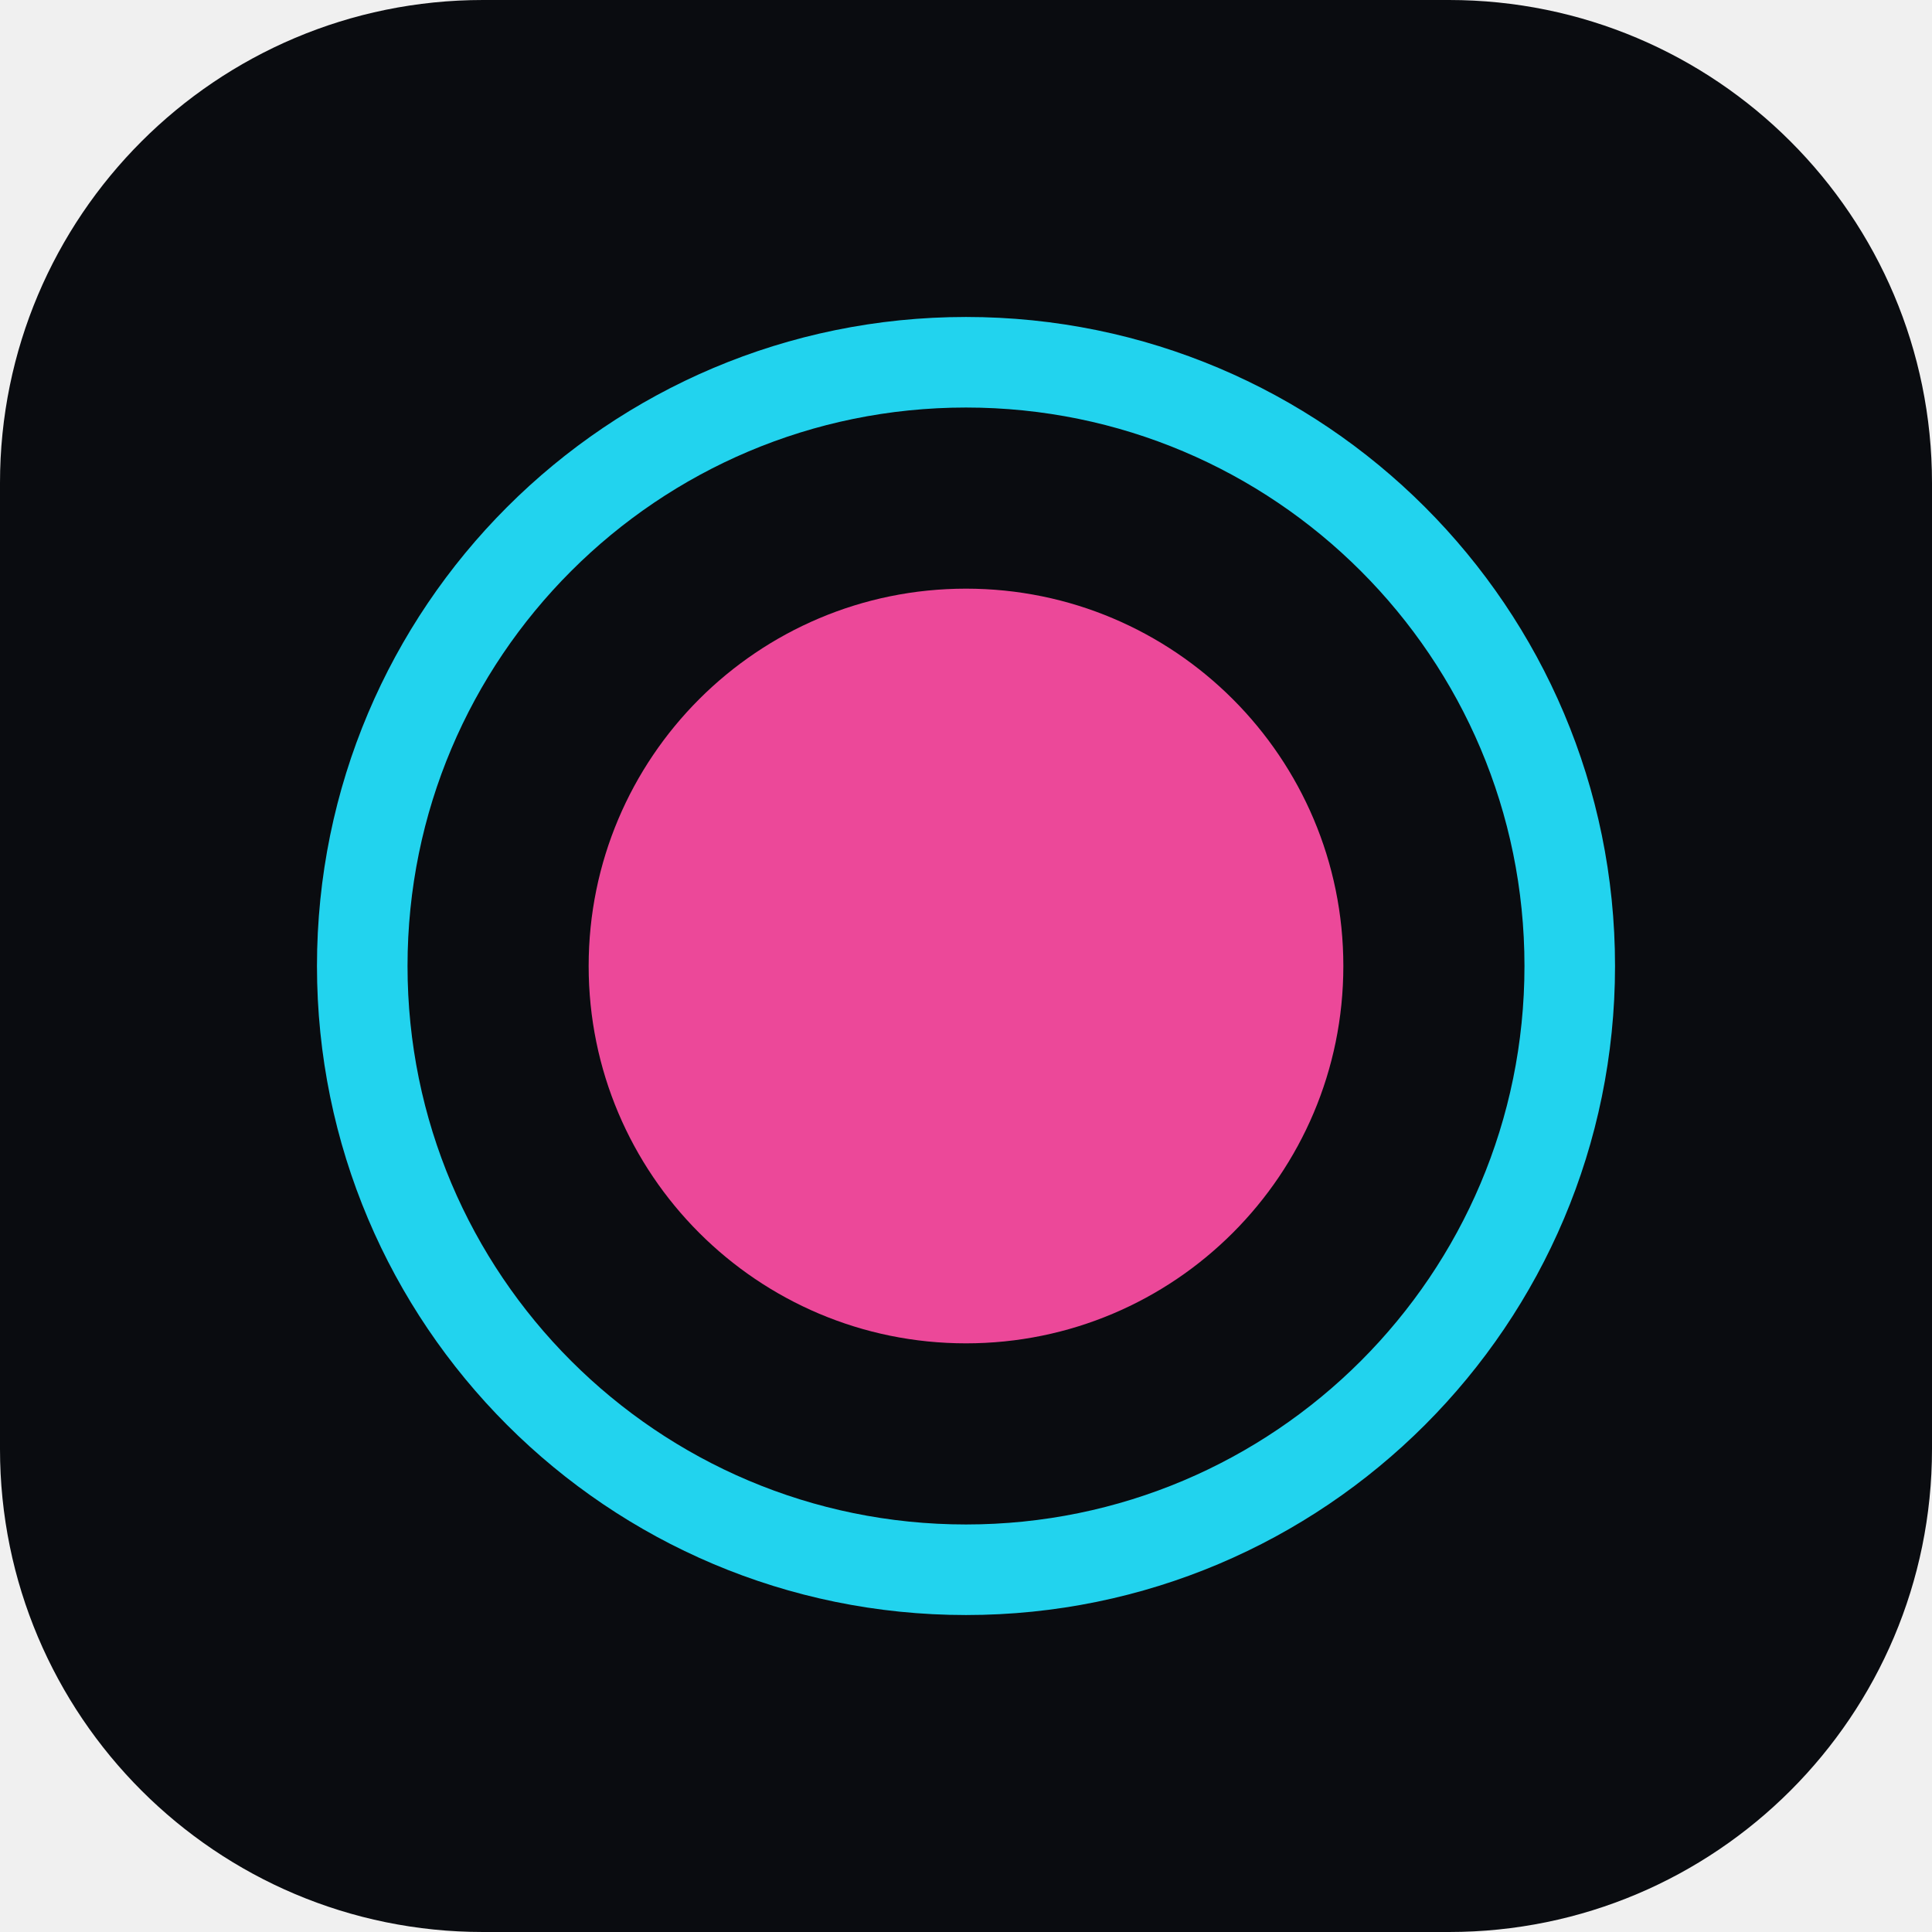
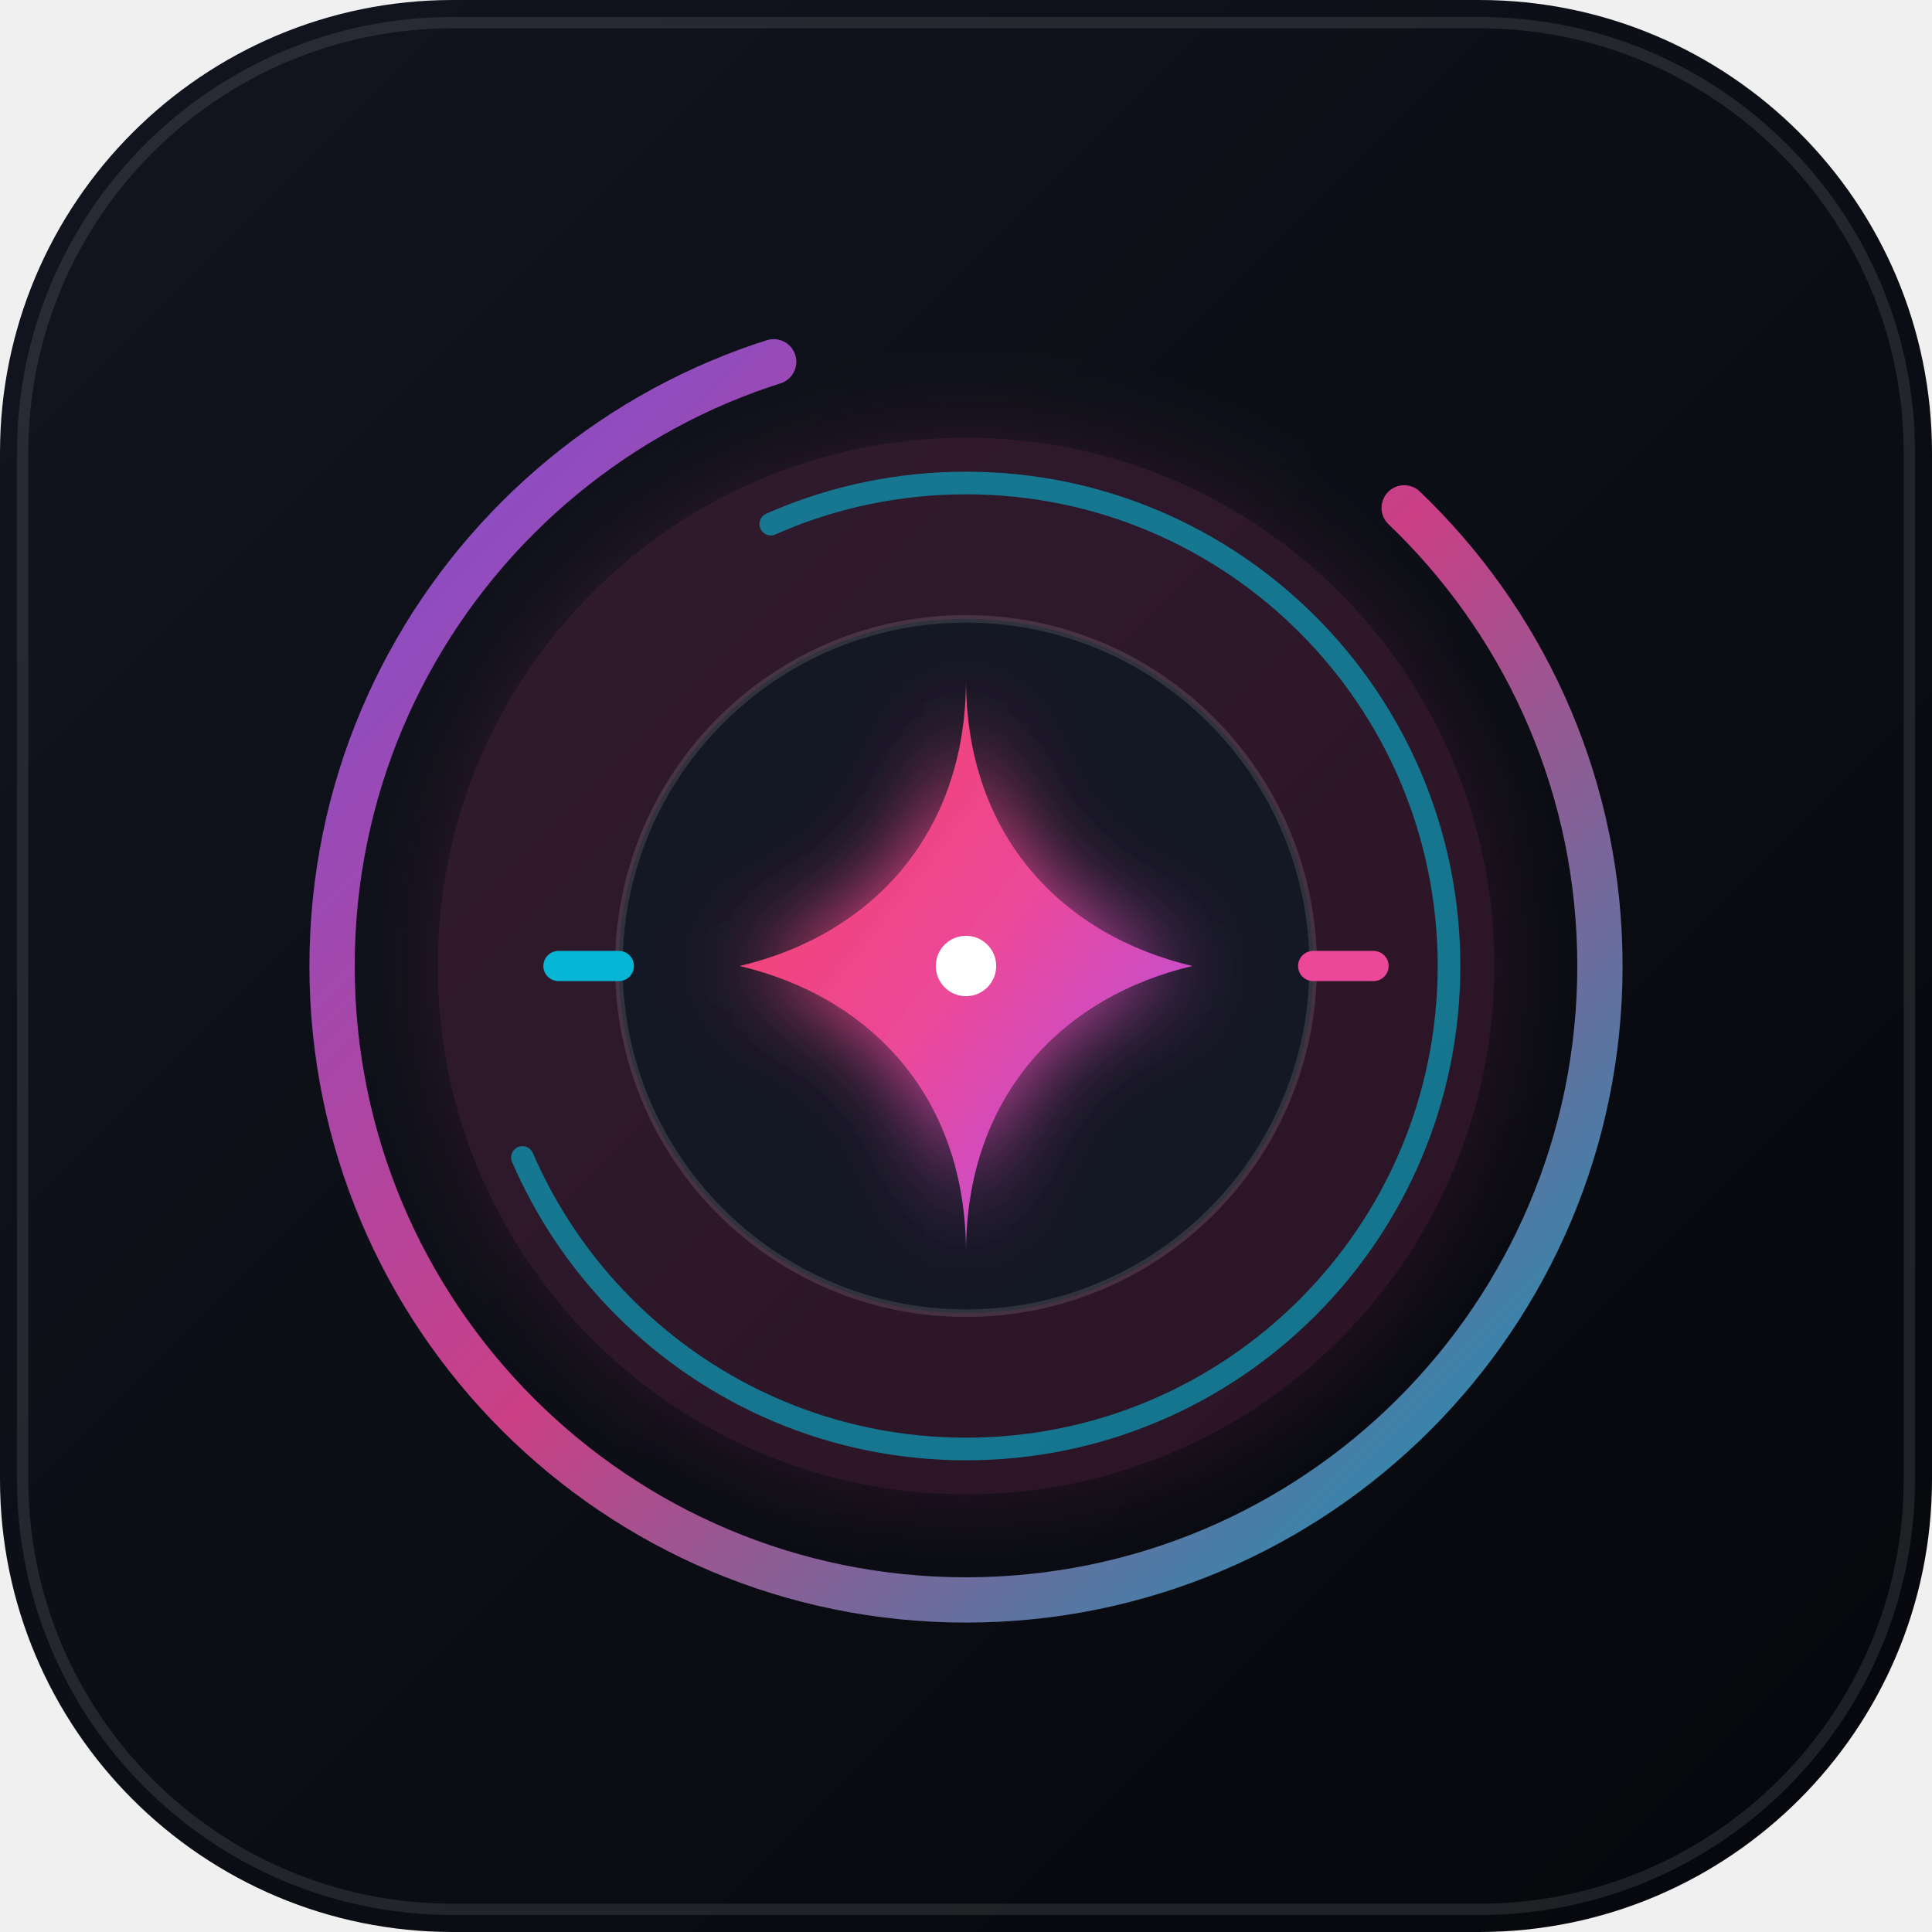
<svg xmlns="http://www.w3.org/2000/svg" width="512" height="512" viewBox="0 0 512 512">
-   <rect width="512" height="512" rx="128" fill="#0A0C10" />
-   <circle cx="256" cy="256" r="160" fill="none" stroke="#22d3ee" stroke-width="24" />
-   <circle cx="256" cy="256" r="100" fill="#ec4899" />
+   <defs>
+     <linearGradient id="bgGrad" x1="0%" y1="0%" x2="100%" y2="100%">
+       <stop offset="0%" stop-color="#121520" />
+       <stop offset="100%" stop-color="#06070B" />
+     </linearGradient>
+     <linearGradient id="ringGrad" x1="0%" y1="0%" x2="100%" y2="100%">
+       <stop offset="0%" stop-color="#8b5cf6" />
+       <stop offset="50%" stop-color="#ec4899" />
+       <stop offset="100%" stop-color="#06b6d4" />
+     </linearGradient>
+     <linearGradient id="starGrad" x1="0%" y1="0%" x2="100%" y2="100%">
+       <stop offset="0%" stop-color="#f43f5e" />
+       <stop offset="50%" stop-color="#ec4899" />
+       <stop offset="100%" stop-color="#a855f7" />
+     </linearGradient>
+     <filter id="glowEffect" x="-20%" y="-20%" width="140%" height="140%">
+       <feGaussianBlur stdDeviation="12" result="blur" />
+       <feComposite in="SourceGraphic" in2="blur" operator="over" />
+     </filter>
+   </defs>
+   <rect width="512" height="512" rx="120" fill="url(#bgGrad)" />
+   <rect x="6" y="6" width="500" height="500" rx="114" fill="none" stroke="rgba(255,255,255,0.1)" stroke-width="3" />
+   <circle cx="256" cy="256" r="140" fill="#ec4899" opacity="0.15" filter="url(#glowEffect)" />
+   <circle cx="256" cy="256" r="168" fill="none" stroke="url(#ringGrad)" stroke-width="12" stroke-linecap="round" stroke-dasharray="740 180" opacity="0.85" />
+   <circle cx="256" cy="256" r="128" fill="none" stroke="#06b6d4" stroke-width="6" stroke-linecap="round" stroke-dasharray="350 200" opacity="0.6" />
+   <circle cx="256" cy="256" r="92" fill="#141724" stroke="rgba(255,255,255,0.12)" stroke-width="2" />
+   <path d="M256 180 C256 222 282 248 316 256 C282 264 256 290 256 332 C256 290 230 264 196 256 C230 248 256 222 256 180 Z" fill="url(#starGrad)" filter="url(#glowEffect)" />
+   <circle cx="256" cy="256" r="8" fill="#ffffff" />
+   <line x1="148" y1="256" x2="164" y2="256" stroke="#06b6d4" stroke-width="8" stroke-linecap="round" />
+   <line x1="348" y1="256" x2="364" y2="256" stroke="#ec4899" stroke-width="8" stroke-linecap="round" />
</svg>
